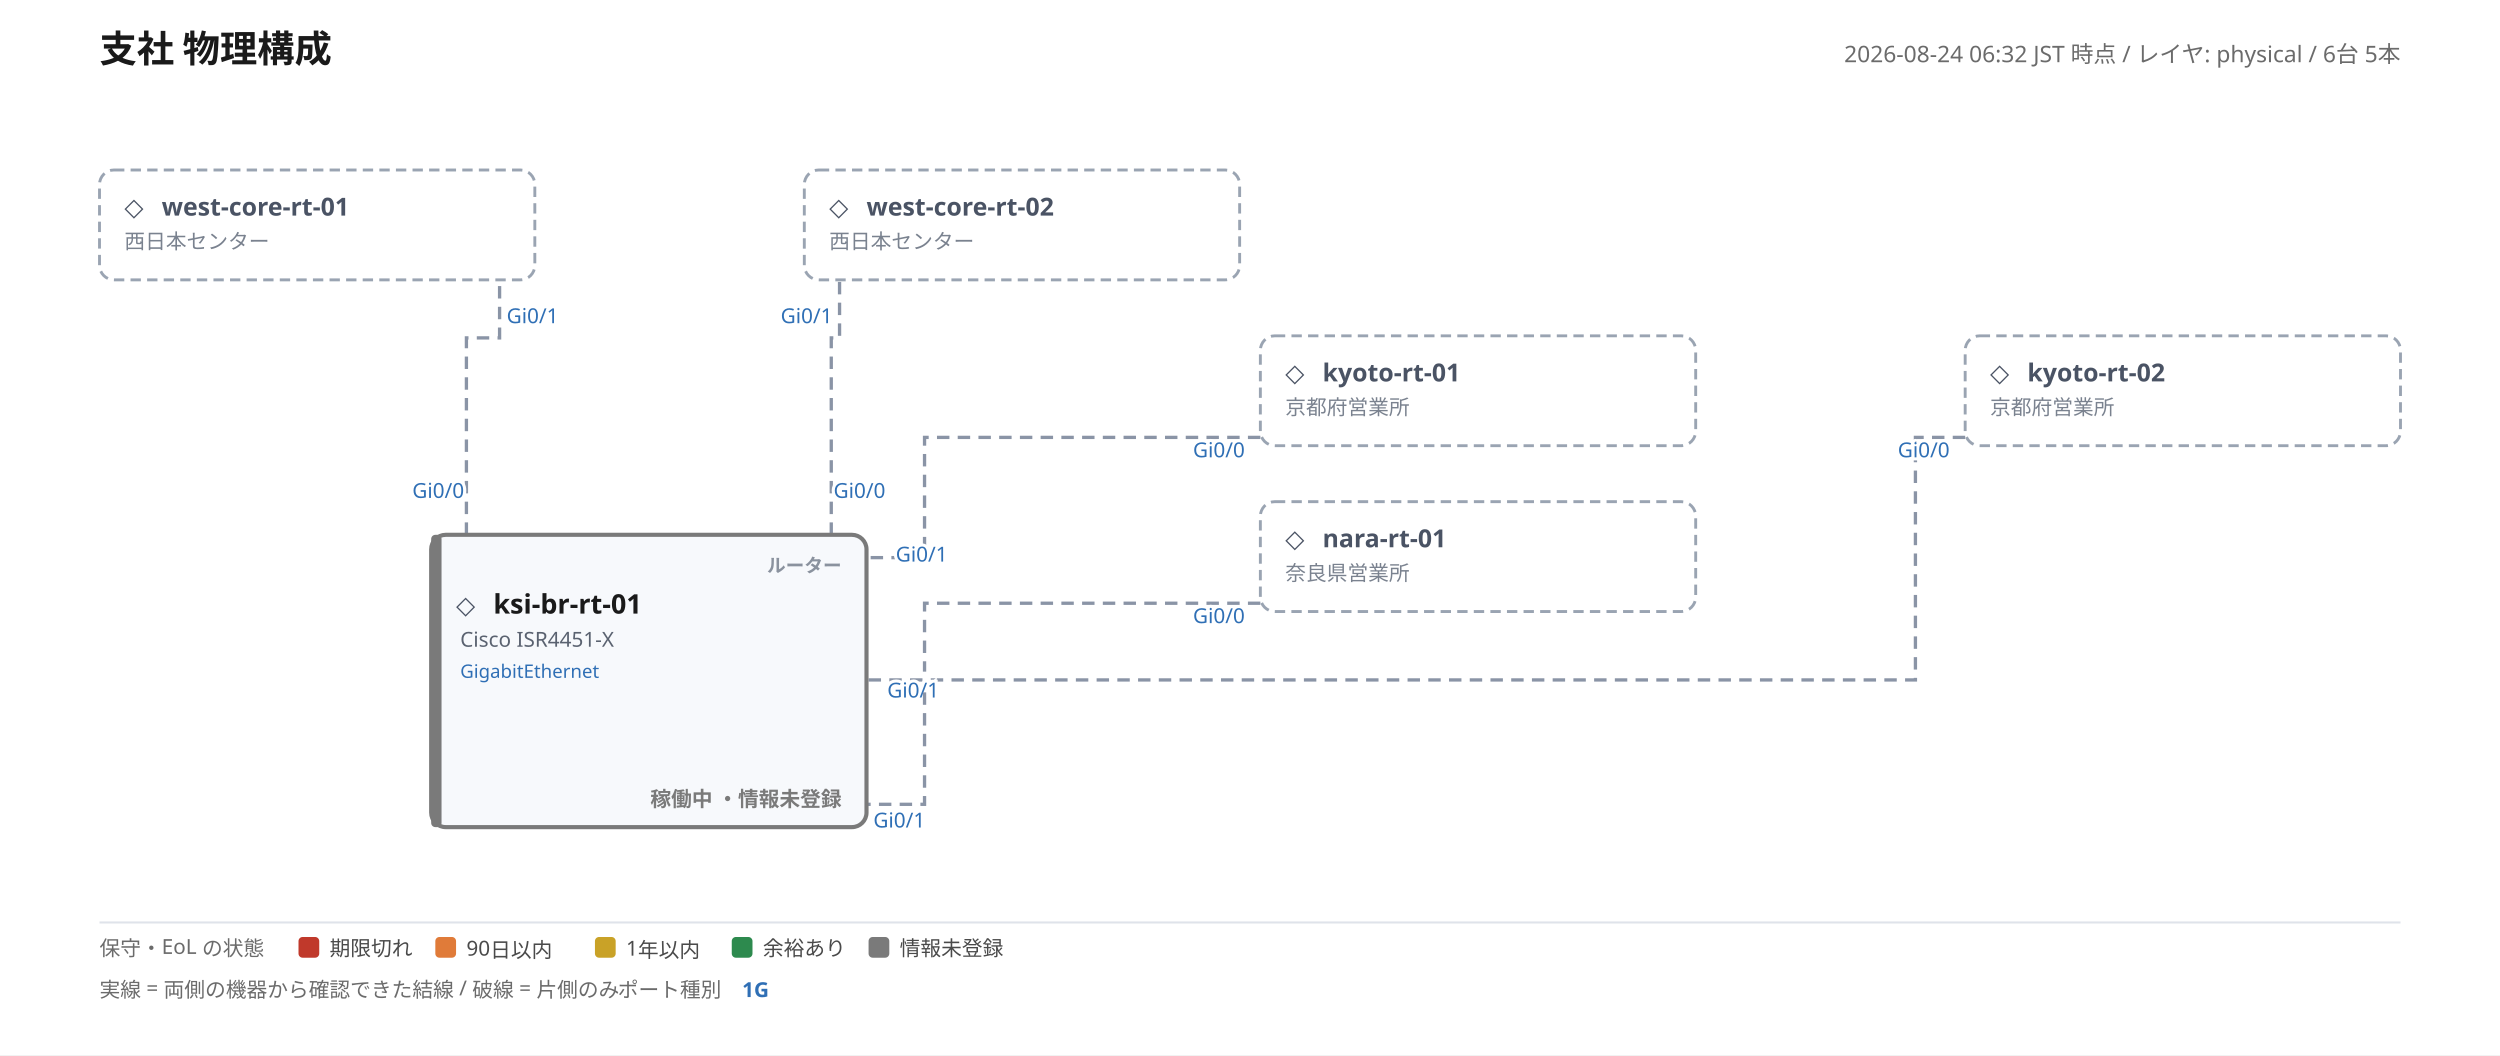
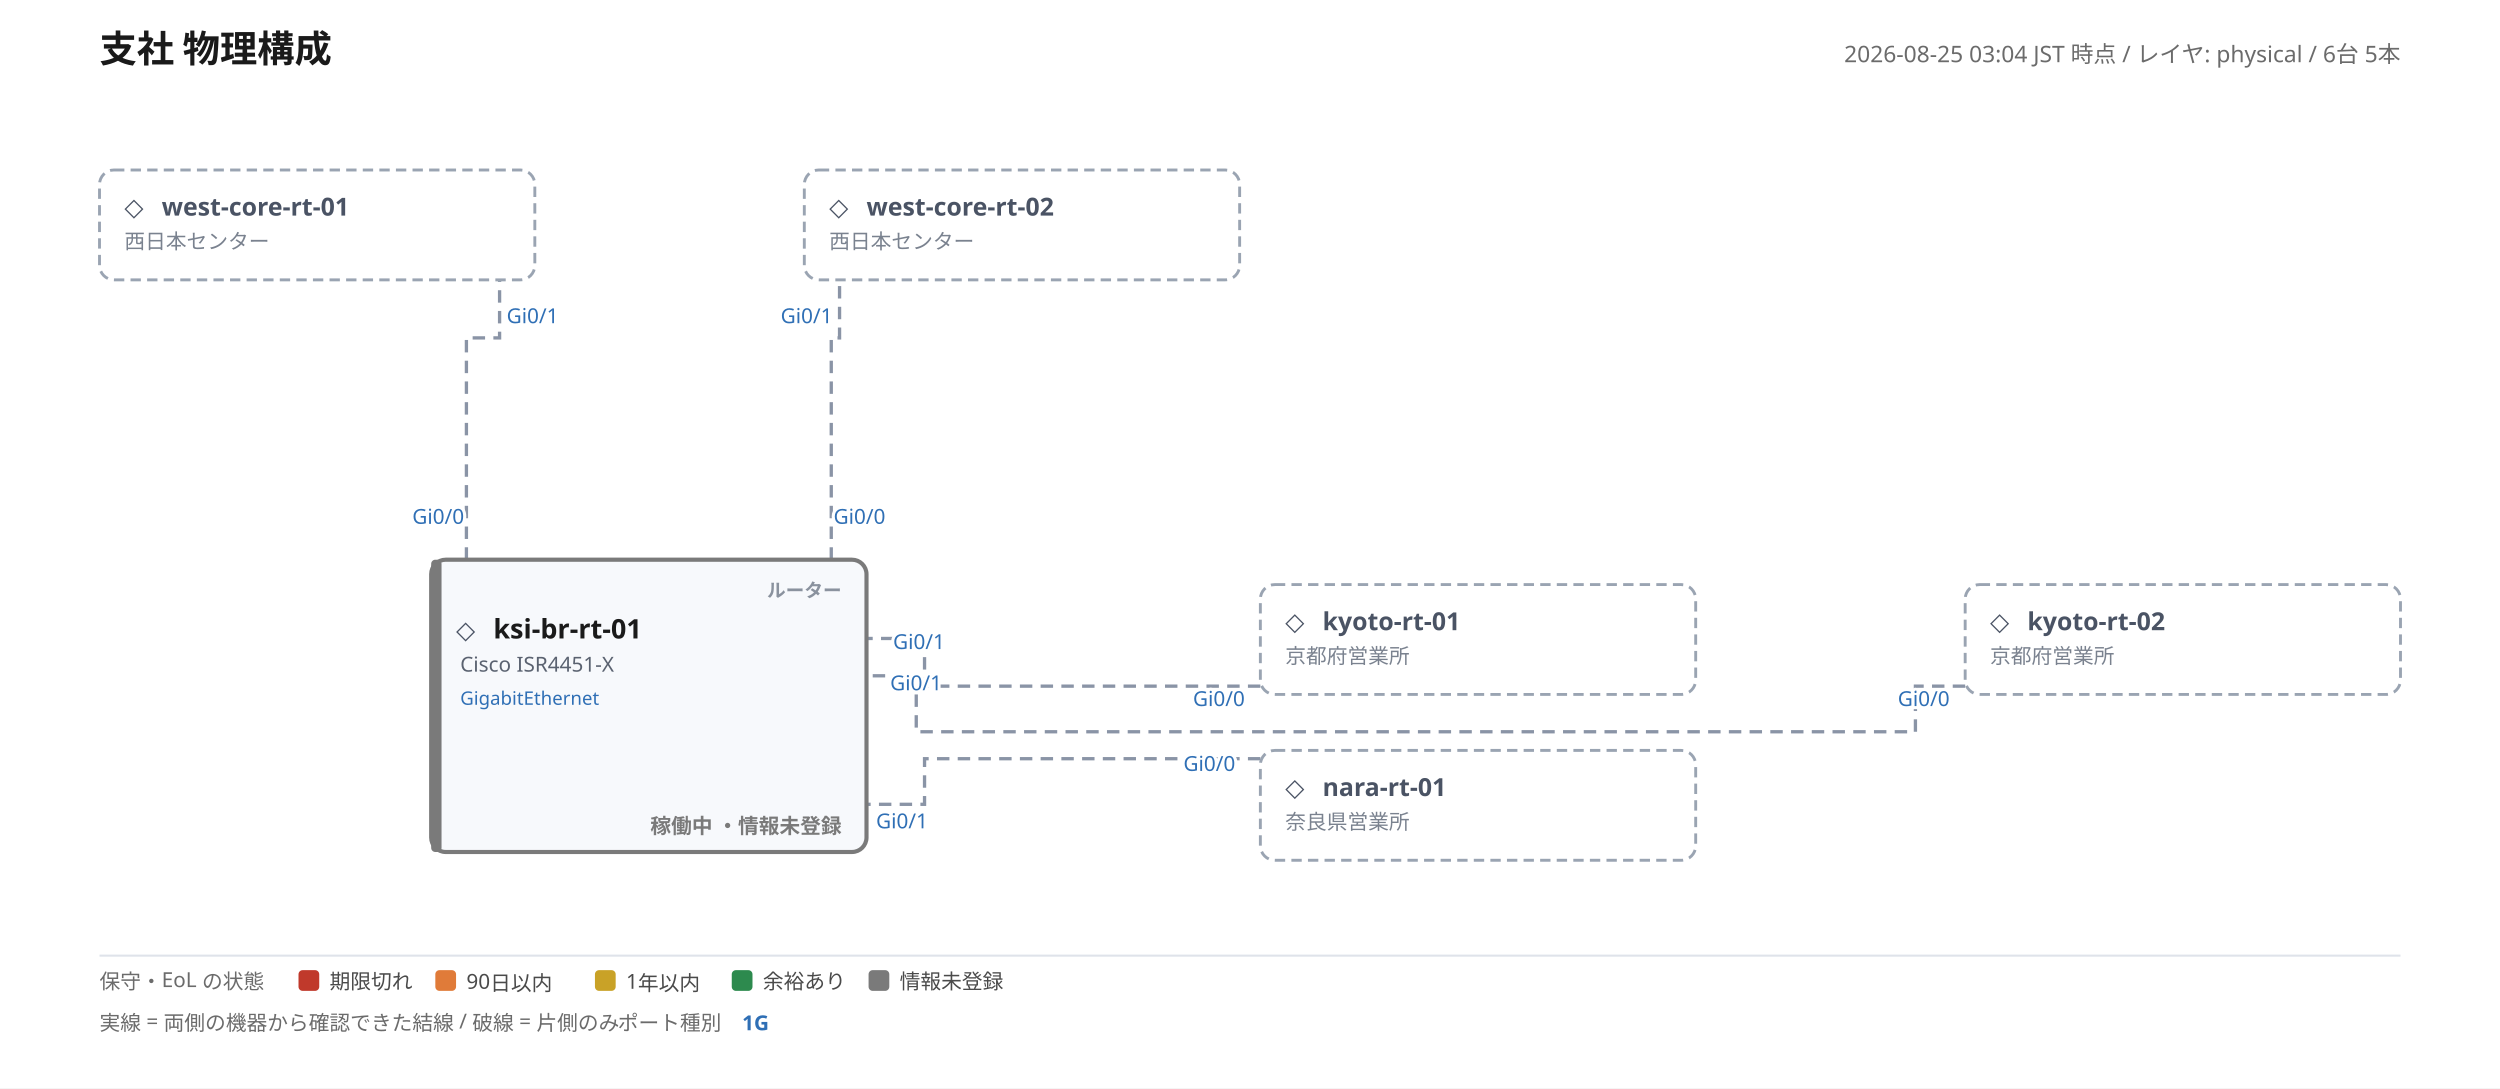
- <svg xmlns="http://www.w3.org/2000/svg" width="1206" height="509" viewBox="0 0 1206 509" font-family="'Yu Gothic', 'Hiragino Kaku Gothic ProN', Meiryo, 'Noto Sans JP', sans-serif">
+ <svg xmlns="http://www.w3.org/2000/svg" width="1206" height="525" viewBox="0 0 1206 525" font-family="'Yu Gothic', 'Hiragino Kaku Gothic ProN', Meiryo, 'Noto Sans JP', sans-serif">
  <rect width="100%" height="100%" fill="#ffffff" />
  <text x="48" y="30" font-size="18" font-weight="700" fill="#1a1a1a">支社 物理構成</text>
-   <text x="1158" y="30" font-size="11" fill="#6b6b6b" text-anchor="end">2026-08-24 06:32 JST 時点 / レイヤ: physical / 6台 5本</text>
-   <polyline points="225,258 225,163 241,163 241,135" fill="none" stroke="#8a94a6" stroke-width="1.6" stroke-dasharray="6 4" />
-   <text class="port-label" x="223.9" y="240.2" font-size="10" fill="#2f6fb5" text-anchor="end" paint-order="stroke" stroke="#ffffff" stroke-width="3">Gi0/0</text>
+   <text x="1158" y="30" font-size="11" fill="#6b6b6b" text-anchor="end">2026-08-25 03:04 JST 時点 / レイヤ: physical / 6台 5本</text>
+   <polyline points="225,270 225,163 241,163 241,135" fill="none" stroke="#8a94a6" stroke-width="1.6" stroke-dasharray="6 4" />
+   <text class="port-label" x="223.9" y="252.7" font-size="10" fill="#2f6fb5" text-anchor="end" paint-order="stroke" stroke="#ffffff" stroke-width="3">Gi0/0</text>
  <text class="port-label" x="244.4" y="155.9" font-size="10" fill="#2f6fb5" text-anchor="start" paint-order="stroke" stroke="#ffffff" stroke-width="3">Gi0/1</text>
-   <polyline points="401,258 401,163 405,163 405,135" fill="none" stroke="#8a94a6" stroke-width="1.6" stroke-dasharray="6 4" />
-   <text class="port-label" x="402.1" y="240.2" font-size="10" fill="#2f6fb5" text-anchor="start" paint-order="stroke" stroke="#ffffff" stroke-width="3">Gi0/0</text>
+   <polyline points="401,270 401,163 405,163 405,135" fill="none" stroke="#8a94a6" stroke-width="1.6" stroke-dasharray="6 4" />
+   <text class="port-label" x="402.1" y="252.7" font-size="10" fill="#2f6fb5" text-anchor="start" paint-order="stroke" stroke="#ffffff" stroke-width="3">Gi0/0</text>
  <text class="port-label" x="401.6" y="155.9" font-size="10" fill="#2f6fb5" text-anchor="end" paint-order="stroke" stroke="#ffffff" stroke-width="3">Gi0/1</text>
-   <polyline points="608,211 446,211 446,269 418,269" fill="none" stroke="#8a94a6" stroke-width="1.6" stroke-dasharray="6 4" />
-   <text class="port-label" x="600.5" y="220.6" font-size="10" fill="#2f6fb5" text-anchor="end" paint-order="stroke" stroke="#ffffff" stroke-width="3">Gi0/0</text>
-   <text class="port-label" x="432.1" y="270.9" font-size="10" fill="#2f6fb5" text-anchor="start" paint-order="stroke" stroke="#ffffff" stroke-width="3">Gi0/1</text>
-   <polyline points="948,211 924,211 924,328 418,328" fill="none" stroke="#8a94a6" stroke-width="1.6" stroke-dasharray="6 4" />
-   <text class="port-label" x="940.5" y="220.6" font-size="10" fill="#2f6fb5" text-anchor="end" paint-order="stroke" stroke="#ffffff" stroke-width="3">Gi0/0</text>
-   <text class="port-label" x="428.0" y="336.5" font-size="10" fill="#2f6fb5" text-anchor="start" paint-order="stroke" stroke="#ffffff" stroke-width="3">Gi0/1</text>
-   <polyline points="608,291 446,291 446,324" fill="none" stroke="#8a94a6" stroke-width="1.6" stroke-dasharray="6 4" />
-   <polyline points="446,334 446,388 418,388" fill="none" stroke="#8a94a6" stroke-width="1.6" stroke-dasharray="6 4" />
-   <text class="port-label" x="600.5" y="300.6" font-size="10" fill="#2f6fb5" text-anchor="end" paint-order="stroke" stroke="#ffffff" stroke-width="3">Gi0/0</text>
-   <text class="port-label" x="421.3" y="399.2" font-size="10" fill="#2f6fb5" text-anchor="start" paint-order="stroke" stroke="#ffffff" stroke-width="3">Gi0/1</text>
+   <polyline points="608,331 446,331 446,308 418,308" fill="none" stroke="#8a94a6" stroke-width="1.6" stroke-dasharray="6 4" />
+   <text class="port-label" x="600.5" y="340.6" font-size="10" fill="#2f6fb5" text-anchor="end" paint-order="stroke" stroke="#ffffff" stroke-width="3">Gi0/0</text>
+   <text class="port-label" x="430.8" y="313.1" font-size="10" fill="#2f6fb5" text-anchor="start" paint-order="stroke" stroke="#ffffff" stroke-width="3">Gi0/1</text>
+   <polyline points="948,331 924,331 924,353 442,353 442,326 418,326" fill="none" stroke="#8a94a6" stroke-width="1.6" stroke-dasharray="6 4" />
+   <text class="port-label" x="940.5" y="340.6" font-size="10" fill="#2f6fb5" text-anchor="end" paint-order="stroke" stroke="#ffffff" stroke-width="3">Gi0/0</text>
+   <text class="port-label" x="429.4" y="333.0" font-size="10" fill="#2f6fb5" text-anchor="start" paint-order="stroke" stroke="#ffffff" stroke-width="3">Gi0/1</text>
+   <polyline points="608,366 446,366 446,388 418,388" fill="none" stroke="#8a94a6" stroke-width="1.6" stroke-dasharray="6 4" />
+   <text class="port-label" x="595.9" y="371.9" font-size="10" fill="#2f6fb5" text-anchor="end" paint-order="stroke" stroke="#ffffff" stroke-width="3">Gi0/0</text>
+   <text class="port-label" x="422.6" y="399.6" font-size="10" fill="#2f6fb5" text-anchor="start" paint-order="stroke" stroke="#ffffff" stroke-width="3">Gi0/1</text>
  <g>
    <rect x="48" y="82" width="210" height="53" rx="7" fill="none" stroke="#9aa4b2" stroke-width="1.4" stroke-dasharray="5 3" />
    <text x="60" y="104" font-size="12" fill="#4a5364">◇</text>
    <text x="78" y="104" font-size="12" font-weight="700" fill="#4a5364">west-core-rt-01</text>
    <text x="60" y="120" font-size="10" fill="#7a828f">西日本センター</text>
  </g>
  <g>
    <rect x="388" y="82" width="210" height="53" rx="7" fill="none" stroke="#9aa4b2" stroke-width="1.4" stroke-dasharray="5 3" />
    <text x="400" y="104" font-size="12" fill="#4a5364">◇</text>
    <text x="418" y="104" font-size="12" font-weight="700" fill="#4a5364">west-core-rt-02</text>
    <text x="400" y="120" font-size="10" fill="#7a828f">西日本センター</text>
  </g>
  <g>
-     <rect x="208" y="258" width="210" height="141" rx="7" fill="#f7f9fc" stroke="#7a7a7a" stroke-width="2" />
-     <rect x="208" y="258" width="5" height="141" rx="2" fill="#7a7a7a" />
-     <text x="406" y="276" font-size="9" font-weight="700" fill="#8a929e" text-anchor="end">ルーター</text>
-     <text x="220" y="296" font-size="12" fill="#4a5364">◇</text>
-     <text x="238" y="296" font-size="13" font-weight="700" fill="#1a1a1a">ksi-br-rt-01</text>
-     <text x="222" y="312" font-size="10" fill="#5a6270">Cisco ISR4451-X</text>
-     <text x="222" y="327" font-size="9">
+     <rect x="208" y="270" width="210" height="141" rx="7" fill="#f7f9fc" stroke="#7a7a7a" stroke-width="2" />
+     <rect x="208" y="270" width="5" height="141" rx="2" fill="#7a7a7a" />
+     <text x="406" y="288" font-size="9" font-weight="700" fill="#8a929e" text-anchor="end">ルーター</text>
+     <text x="220" y="308" font-size="12" fill="#4a5364">◇</text>
+     <text x="238" y="308" font-size="13" font-weight="700" fill="#1a1a1a">ksi-br-rt-01</text>
+     <text x="222" y="324" font-size="10" fill="#5a6270">Cisco ISR4451-X</text>
+     <text x="222" y="340" font-size="9">
      <tspan fill="#2f6fb5">GigabitEthernet</tspan>
    </text>
-     <text x="406" y="389" font-size="10" font-weight="600" fill="#7a7a7a" text-anchor="end">稼働中 ・情報未登録</text>
+     <text x="406" y="402" font-size="10" font-weight="600" fill="#7a7a7a" text-anchor="end">稼働中 ・情報未登録</text>
  </g>
  <g>
-     <rect x="608" y="162" width="210" height="53" rx="7" fill="none" stroke="#9aa4b2" stroke-width="1.4" stroke-dasharray="5 3" />
-     <text x="620" y="184" font-size="12" fill="#4a5364">◇</text>
-     <text x="638" y="184" font-size="12" font-weight="700" fill="#4a5364">kyoto-rt-01</text>
-     <text x="620" y="200" font-size="10" fill="#7a828f">京都府営業所</text>
+     <rect x="608" y="282" width="210" height="53" rx="7" fill="none" stroke="#9aa4b2" stroke-width="1.4" stroke-dasharray="5 3" />
+     <text x="620" y="304" font-size="12" fill="#4a5364">◇</text>
+     <text x="638" y="304" font-size="12" font-weight="700" fill="#4a5364">kyoto-rt-01</text>
+     <text x="620" y="320" font-size="10" fill="#7a828f">京都府営業所</text>
  </g>
  <g>
-     <rect x="948" y="162" width="210" height="53" rx="7" fill="none" stroke="#9aa4b2" stroke-width="1.4" stroke-dasharray="5 3" />
-     <text x="960" y="184" font-size="12" fill="#4a5364">◇</text>
-     <text x="978" y="184" font-size="12" font-weight="700" fill="#4a5364">kyoto-rt-02</text>
-     <text x="960" y="200" font-size="10" fill="#7a828f">京都府営業所</text>
+     <rect x="948" y="282" width="210" height="53" rx="7" fill="none" stroke="#9aa4b2" stroke-width="1.4" stroke-dasharray="5 3" />
+     <text x="960" y="304" font-size="12" fill="#4a5364">◇</text>
+     <text x="978" y="304" font-size="12" font-weight="700" fill="#4a5364">kyoto-rt-02</text>
+     <text x="960" y="320" font-size="10" fill="#7a828f">京都府営業所</text>
  </g>
  <g>
-     <rect x="608" y="242" width="210" height="53" rx="7" fill="none" stroke="#9aa4b2" stroke-width="1.4" stroke-dasharray="5 3" />
-     <text x="620" y="264" font-size="12" fill="#4a5364">◇</text>
-     <text x="638" y="264" font-size="12" font-weight="700" fill="#4a5364">nara-rt-01</text>
-     <text x="620" y="280" font-size="10" fill="#7a828f">奈良県営業所</text>
+     <rect x="608" y="362" width="210" height="53" rx="7" fill="none" stroke="#9aa4b2" stroke-width="1.4" stroke-dasharray="5 3" />
+     <text x="620" y="384" font-size="12" fill="#4a5364">◇</text>
+     <text x="638" y="384" font-size="12" font-weight="700" fill="#4a5364">nara-rt-01</text>
+     <text x="620" y="400" font-size="10" fill="#7a828f">奈良県営業所</text>
  </g>
-   <line x1="48" y1="445" x2="1158" y2="445" stroke="#dfe3ea" stroke-width="1" />
-   <text x="48" y="461" font-size="10" fill="#6b6b6b">保守・EoL の状態</text>
-   <rect x="144" y="452" width="10" height="10" rx="2" fill="#c0392b" />
-   <text x="159" y="461" font-size="10" fill="#4a4a4a">期限切れ</text>
-   <rect x="210" y="452" width="10" height="10" rx="2" fill="#e07b39" />
-   <text x="225" y="461" font-size="10" fill="#4a4a4a">90日以内</text>
-   <rect x="287" y="452" width="10" height="10" rx="2" fill="#c9a227" />
-   <text x="302" y="461" font-size="10" fill="#4a4a4a">1年以内</text>
-   <rect x="353" y="452" width="10" height="10" rx="2" fill="#2d8a4e" />
-   <text x="368" y="461" font-size="10" fill="#4a4a4a">余裕あり</text>
-   <rect x="419" y="452" width="10" height="10" rx="2" fill="#7a7a7a" />
-   <text x="434" y="461" font-size="10" fill="#4a4a4a">情報未登録</text>
-   <text x="48" y="481" font-size="10" fill="#6b6b6b">実線 = 両側の機器から確認できた結線 / 破線 = 片側のみ</text>
-   <text x="298" y="481" font-size="10" fill="#6b6b6b">ポート種別</text>
-   <text x="358" y="481" font-size="10" fill="#2f6fb5" font-weight="700">1G</text>
+   <line x1="48" y1="461" x2="1158" y2="461" stroke="#dfe3ea" stroke-width="1" />
+   <text x="48" y="477" font-size="10" fill="#6b6b6b">保守・EoL の状態</text>
+   <rect x="144" y="468" width="10" height="10" rx="2" fill="#c0392b" />
+   <text x="159" y="477" font-size="10" fill="#4a4a4a">期限切れ</text>
+   <rect x="210" y="468" width="10" height="10" rx="2" fill="#e07b39" />
+   <text x="225" y="477" font-size="10" fill="#4a4a4a">90日以内</text>
+   <rect x="287" y="468" width="10" height="10" rx="2" fill="#c9a227" />
+   <text x="302" y="477" font-size="10" fill="#4a4a4a">1年以内</text>
+   <rect x="353" y="468" width="10" height="10" rx="2" fill="#2d8a4e" />
+   <text x="368" y="477" font-size="10" fill="#4a4a4a">余裕あり</text>
+   <rect x="419" y="468" width="10" height="10" rx="2" fill="#7a7a7a" />
+   <text x="434" y="477" font-size="10" fill="#4a4a4a">情報未登録</text>
+   <text x="48" y="497" font-size="10" fill="#6b6b6b">実線 = 両側の機器から確認できた結線 / 破線 = 片側のみ</text>
+   <text x="298" y="497" font-size="10" fill="#6b6b6b">ポート種別</text>
+   <text x="358" y="497" font-size="10" fill="#2f6fb5" font-weight="700">1G</text>
</svg>
